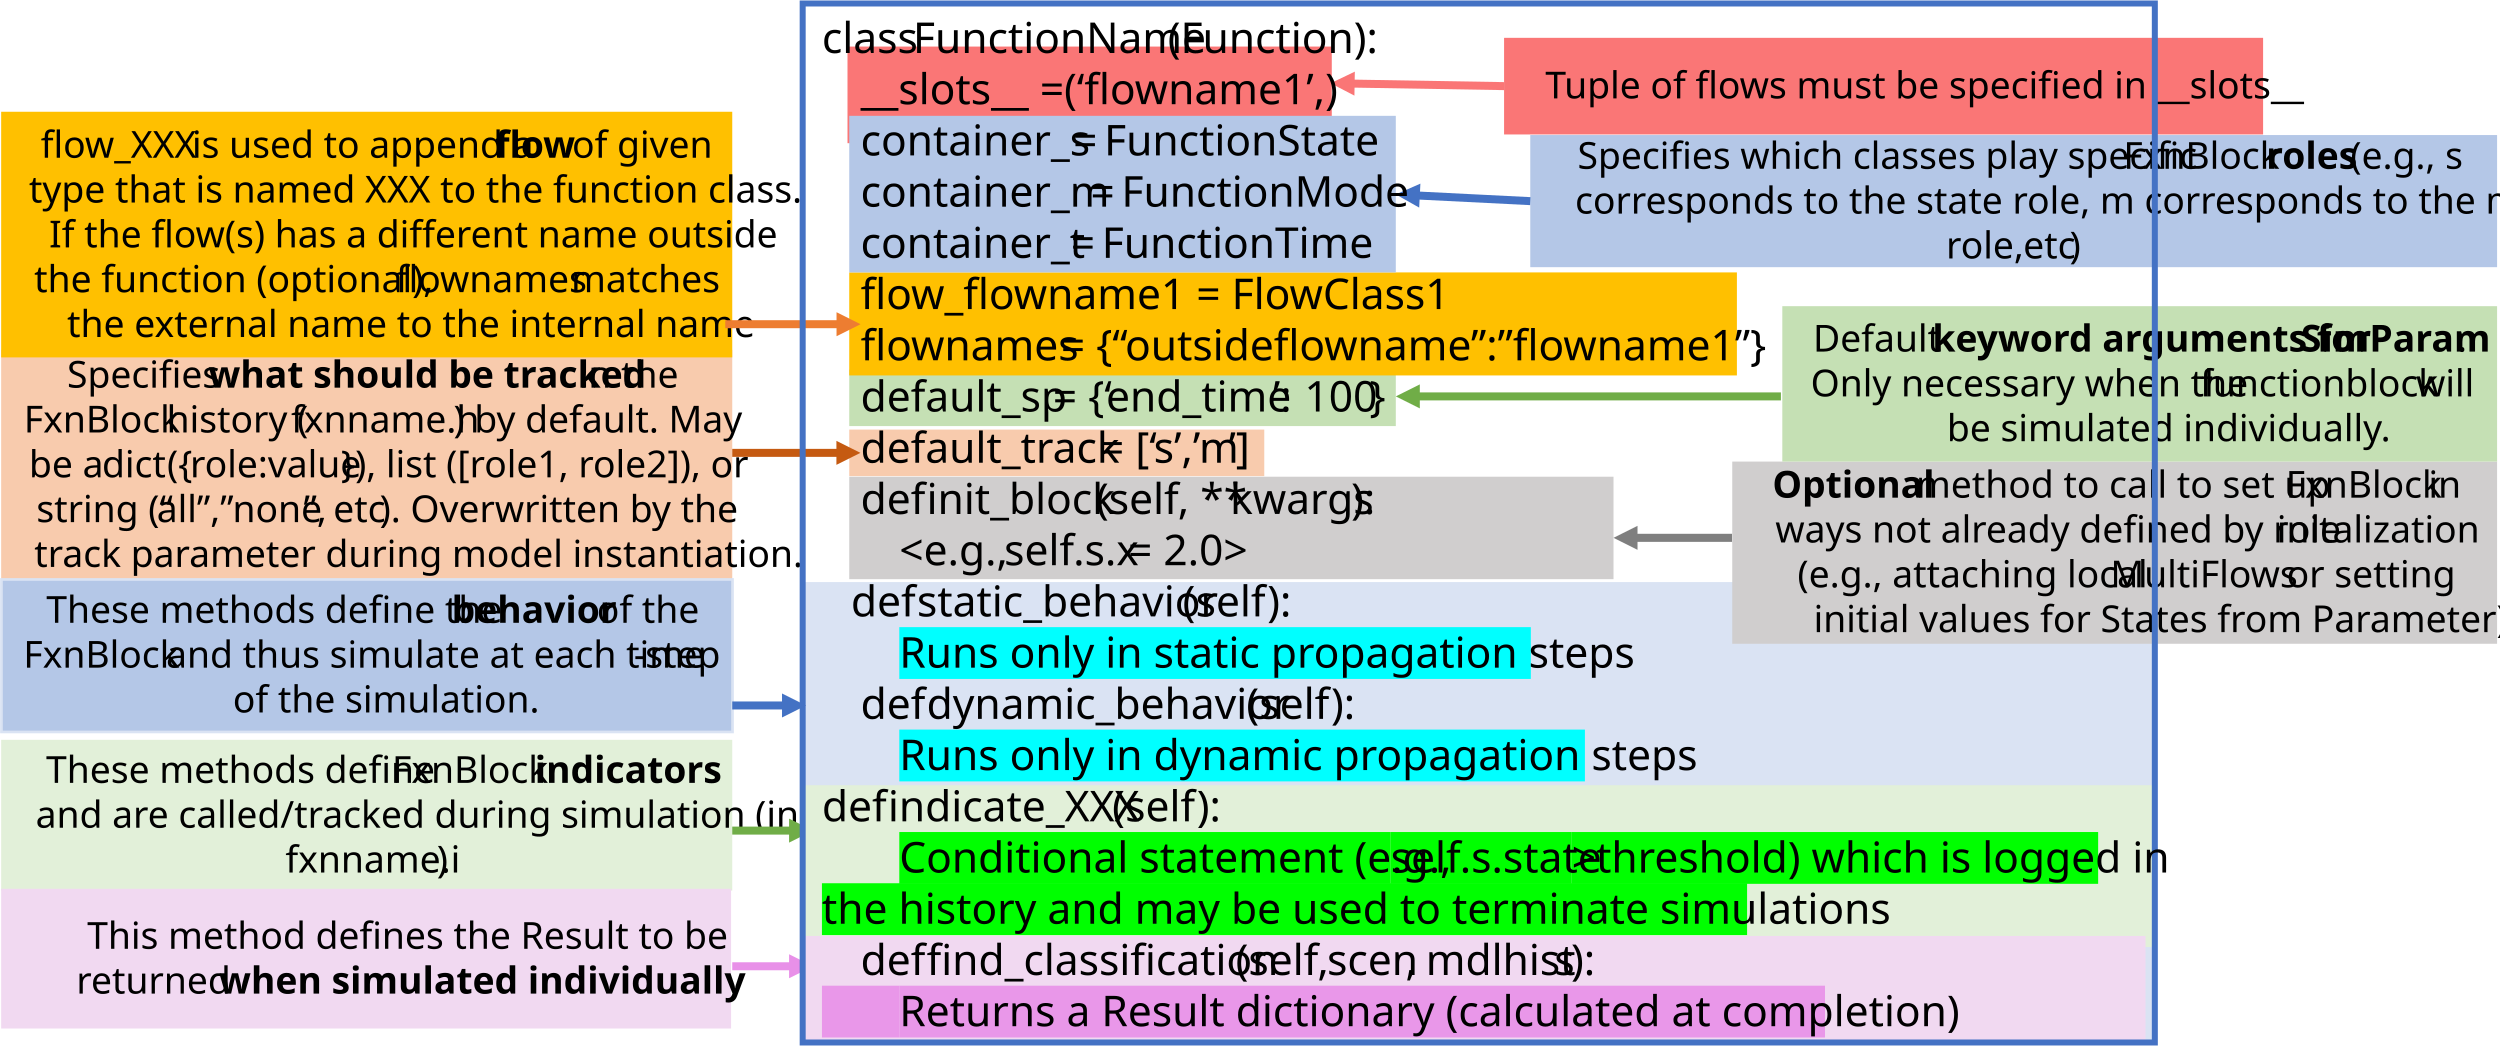
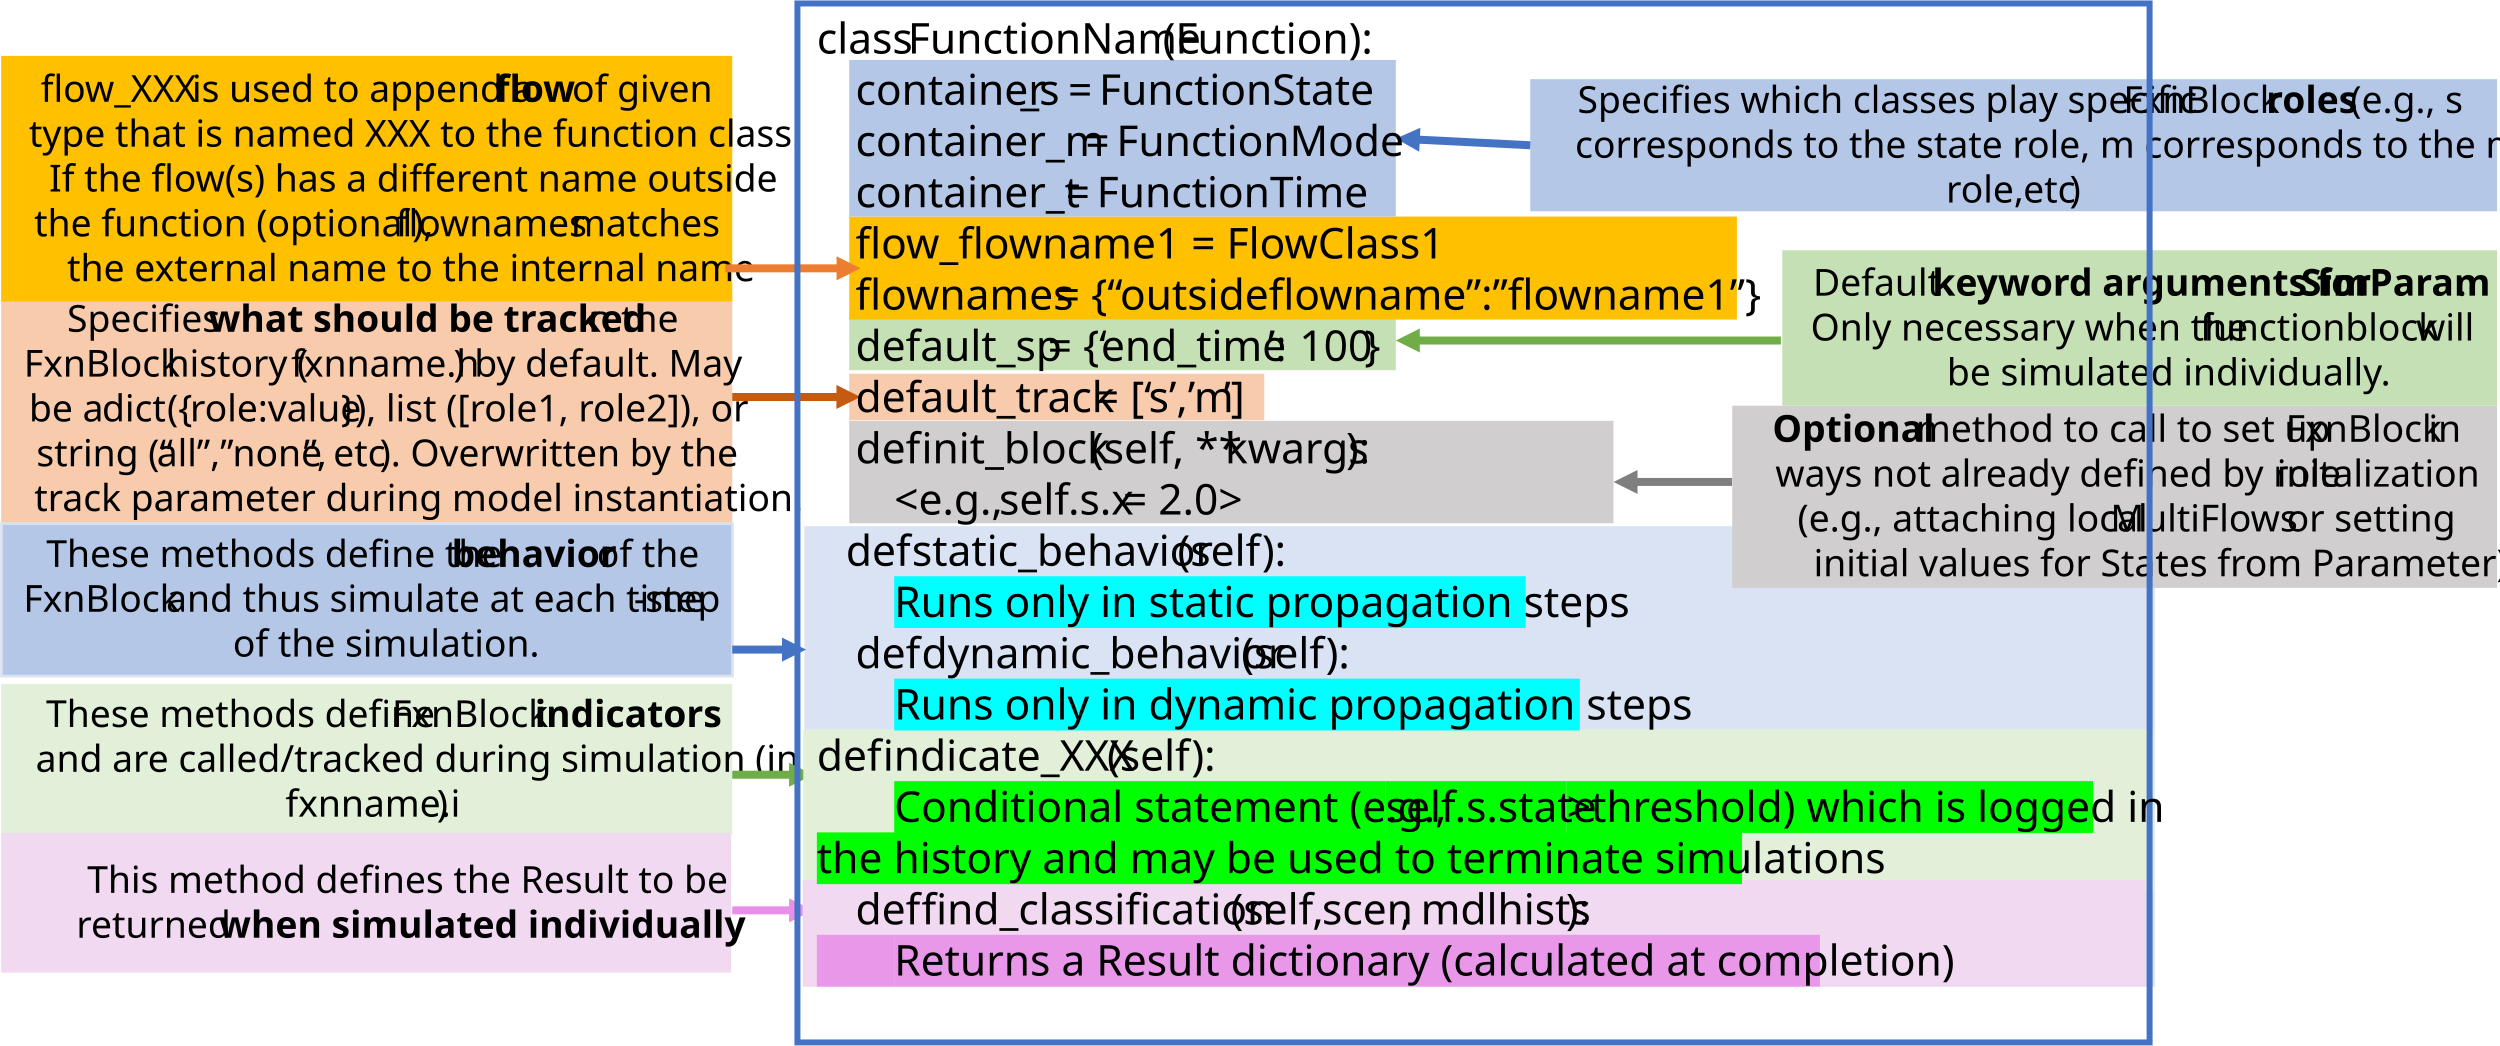
- <svg xmlns="http://www.w3.org/2000/svg" width="4295" height="1827" xml:space="preserve" overflow="hidden">
-   <g transform="translate(2 -42)">
-     <rect x="1454" y="122" width="832" height="166" fill="#FA7676" />
+ <svg xmlns="http://www.w3.org/2000/svg" width="4295" height="1796" xml:space="preserve" overflow="hidden">
+   <g transform="translate(2 -138)">
    <rect x="1380" y="1042" width="2320" height="791" fill="#DAE3F3" />
    <rect x="1457" y="861" width="1313" height="176" fill="#D0CECE" />
    <rect x="1457" y="780" width="713" height="80" fill="#F8CBAD" />
    <rect x="1457" y="677" width="939" height="97" fill="#C5E0B4" />
    <rect x="1457" y="510" width="1525" height="177" fill="#FFC000" />
    <rect x="1457" y="241" width="939" height="269" fill="#B4C7E7" />
    <rect x="0" y="643" width="1256" height="394" fill="#F8CBAD" />
    <text font-family="Calibri,Calibri_MSFontService,sans-serif" font-weight="400" font-size="64" transform="matrix(1 0 0 1 113.181 708)">Specifies </text>
    <text font-family="Calibri,Calibri_MSFontService,sans-serif" font-weight="700" font-size="64" transform="matrix(1 0 0 1 356.098 708)">what should be tracked</text>
    <text font-family="Calibri,Calibri_MSFontService,sans-serif" font-weight="400" font-size="64" transform="matrix(1 0 0 1 992.265 708)">in the </text>
    <text font-family="Calibri,Calibri_MSFontService,sans-serif" font-weight="400" font-size="64" transform="matrix(1 0 0 1 38.9771 785)">FxnBlock</text>
    <text font-family="Calibri,Calibri_MSFontService,sans-serif" font-weight="400" font-size="64" transform="matrix(1 0 0 1 284.185 785)">history (</text>
    <text font-family="Calibri,Calibri_MSFontService,sans-serif" font-weight="400" font-size="64" transform="matrix(1 0 0 1 498.021 785)">fxnname.h</text>
    <text font-family="Calibri,Calibri_MSFontService,sans-serif" font-weight="400" font-size="64" transform="matrix(1 0 0 1 777.031 785)">) by default. May </text>
    <text font-family="Calibri,Calibri_MSFontService,sans-serif" font-weight="400" font-size="64" transform="matrix(1 0 0 1 47.7771 862)">be a </text>
    <text font-family="Calibri,Calibri_MSFontService,sans-serif" font-weight="400" font-size="64" transform="matrix(1 0 0 1 173.246 862)">dict</text>
    <text font-family="Calibri,Calibri_MSFontService,sans-serif" font-weight="400" font-size="64" transform="matrix(1 0 0 1 284.965 862)">({</text>
    <text font-family="Calibri,Calibri_MSFontService,sans-serif" font-weight="400" font-size="64" transform="matrix(1 0 0 1 324.496 862)">role:value</text>
    <text font-family="Calibri,Calibri_MSFontService,sans-serif" font-weight="400" font-size="64" transform="matrix(1 0 0 1 583.775 862)">}), list ([role1, role2]), or </text>
    <text font-family="Calibri,Calibri_MSFontService,sans-serif" font-weight="400" font-size="64" transform="matrix(1 0 0 1 60.45 939)">string (“</text>
    <text font-family="Calibri,Calibri_MSFontService,sans-serif" font-weight="400" font-size="64" transform="matrix(1 0 0 1 267.296 939)">all”,”none</text>
    <text font-family="Calibri,Calibri_MSFontService,sans-serif" font-weight="400" font-size="64" transform="matrix(1 0 0 1 519.402 939)">”, </text>
    <text font-family="Calibri,Calibri_MSFontService,sans-serif" font-weight="400" font-size="64" transform="matrix(1 0 0 1 570.483 939)">etc</text>
    <text font-family="Calibri,Calibri_MSFontService,sans-serif" font-weight="400" font-size="64" transform="matrix(1 0 0 1 650.142 939)">). Overwritten by the </text>
    <text font-family="Calibri,Calibri_MSFontService,sans-serif" font-weight="400" font-size="64" transform="matrix(1 0 0 1 56.875 1016)">track parameter during model instantiation.</text>
    <rect x="0" y="234" width="1256" height="422" fill="#FFC000" />
    <text font-family="Calibri,Calibri_MSFontService,sans-serif" font-weight="400" font-size="64" transform="matrix(1 0 0 1 67.9553 313)">flow_XXX</text>
    <text font-family="Calibri,Calibri_MSFontService,sans-serif" font-weight="400" font-size="64" transform="matrix(1 0 0 1 327.807 313)">is used to append a </text>
    <text font-family="Calibri,Calibri_MSFontService,sans-serif" font-weight="700" font-size="64" transform="matrix(1 0 0 1 848.543 313)">flow </text>
    <text font-family="Calibri,Calibri_MSFontService,sans-serif" font-weight="400" font-size="64" transform="matrix(1 0 0 1 980.772 313)">of given </text>
    <text font-family="Calibri,Calibri_MSFontService,sans-serif" font-weight="400" font-size="64" transform="matrix(1 0 0 1 47.7199 390)">type that is named XXX to the function class. </text>
    <text font-family="Calibri,Calibri_MSFontService,sans-serif" font-weight="400" font-size="64" transform="matrix(1 0 0 1 82.3011 467)">If the flow(s) has a different name outside </text>
    <text font-family="Calibri,Calibri_MSFontService,sans-serif" font-weight="400" font-size="64" transform="matrix(1 0 0 1 56.6574 544)">the function (optional), </text>
    <text font-family="Calibri,Calibri_MSFontService,sans-serif" font-weight="400" font-size="64" transform="matrix(1 0 0 1 677.997 544)">flownames</text>
    <text font-family="Calibri,Calibri_MSFontService,sans-serif" font-weight="400" font-size="64" transform="matrix(1 0 0 1 979.099 544)">matches </text>
    <text font-family="Calibri,Calibri_MSFontService,sans-serif" font-weight="400" font-size="64" transform="matrix(1 0 0 1 113.239 621)">the external name to the internal name</text>
    <rect x="2627" y="274" width="1661" height="227" fill="#B4C7E7" />
    <text font-family="Calibri,Calibri_MSFontService,sans-serif" font-weight="400" font-size="64" transform="matrix(1 0 0 1 2708.17 332)">Specifies which classes play specific </text>
    <text font-family="Calibri,Calibri_MSFontService,sans-serif" font-weight="400" font-size="64" transform="matrix(1 0 0 1 3645.99 332)">FxnBlock</text>
    <text font-family="Calibri,Calibri_MSFontService,sans-serif" font-weight="700" font-size="64" transform="matrix(1 0 0 1 3891.2 332)">roles </text>
    <text font-family="Calibri,Calibri_MSFontService,sans-serif" font-weight="400" font-size="64" transform="matrix(1 0 0 1 4035.94 332)">(e.g., s </text>
    <text font-family="Calibri,Calibri_MSFontService,sans-serif" font-weight="400" font-size="64" transform="matrix(1 0 0 1 2703.98 409)">corresponds to the state role, m corresponds to the mode </text>
    <text font-family="Calibri,Calibri_MSFontService,sans-serif" font-weight="400" font-size="64" transform="matrix(1 0 0 1 3341.38 486)">role, </text>
    <text font-family="Calibri,Calibri_MSFontService,sans-serif" font-weight="400" font-size="64" transform="matrix(1 0 0 1 3473.84 486)">etc</text>
    <text font-family="Calibri,Calibri_MSFontService,sans-serif" font-weight="400" font-size="64" transform="matrix(1 0 0 1 3553.5 486)">)</text>
    <rect x="2974" y="835" width="1314" height="313" fill="#D0CECE" />
    <text font-family="Calibri,Calibri_MSFontService,sans-serif" font-weight="700" font-size="64" transform="matrix(1 0 0 1 3042.97 897)">Optional</text>
    <text font-family="Calibri,Calibri_MSFontService,sans-serif" font-weight="400" font-size="64" transform="matrix(1 0 0 1 3289.65 897)">method to call to set up </text>
    <text font-family="Calibri,Calibri_MSFontService,sans-serif" font-weight="400" font-size="64" transform="matrix(1 0 0 1 3924.85 897)">FxnBlock</text>
    <text font-family="Calibri,Calibri_MSFontService,sans-serif" font-weight="400" font-size="64" transform="matrix(1 0 0 1 4170.06 897)">in </text>
    <text font-family="Calibri,Calibri_MSFontService,sans-serif" font-weight="400" font-size="64" transform="matrix(1 0 0 1 3048.03 974)">ways not already defined by role </text>
    <text font-family="Calibri,Calibri_MSFontService,sans-serif" font-weight="400" font-size="64" transform="matrix(1 0 0 1 3909.59 974)">initalization</text>
    <text font-family="Calibri,Calibri_MSFontService,sans-serif" font-weight="400" font-size="64" transform="matrix(1 0 0 1 3086.12 1051)">(e.g., attaching local </text>
    <text font-family="Calibri,Calibri_MSFontService,sans-serif" font-weight="400" font-size="64" transform="matrix(1 0 0 1 3623.68 1051)">MultiFlows</text>
    <text font-family="Calibri,Calibri_MSFontService,sans-serif" font-weight="400" font-size="64" transform="matrix(1 0 0 1 3926.5 1051)">or setting </text>
    <text font-family="Calibri,Calibri_MSFontService,sans-serif" font-weight="400" font-size="64" transform="matrix(1 0 0 1 3113.76 1128)">initial values for States from Parameter)</text>
    <path d="M2626.76 394.431 2429.99 384.584 2430.68 370.852 2627.45 380.698ZM2436.17 398.661 2396 376 2438.23 357.462Z" fill="#4472C4" />
    <path d="M1244 592.125 1442.04 592.125 1442.04 605.875 1244 605.875ZM1435.16 578.375 1476.41 599.001 1435.16 619.625Z" fill="#ED7D31" />
    <path d="M1256 813.125 1441.83 813.125 1441.83 826.875 1256 826.875ZM1434.95 799.375 1476.2 820 1434.95 840.625Z" fill="#C55A11" />
    <path d="M3.75019e-06-6.875 627.228-6.875 627.228 6.875-3.75019e-06 6.875ZM620.353-20.625 661.603 0 620.353 20.625Z" fill="#70AD47" transform="matrix(-1 0 0 1 3057.6 723)" />
    <path d="M1.21865e-05-6.875 169.222-6.875 169.222 6.875-1.21865e-05 6.875ZM162.347-20.625 203.597 0 162.347 20.625Z" fill="#7F7F7F" transform="matrix(-1 0 0 1 2973.6 966)" />
    <rect x="0.5" y="1037.5" width="1256" height="262" stroke="#DAE3F3" stroke-width="4.583" stroke-miterlimit="8" fill="#B4C7E7" />
    <text font-family="Calibri,Calibri_MSFontService,sans-serif" font-weight="400" font-size="64" transform="matrix(1 0 0 1 77.5458 1112)">These methods define the </text>
    <text font-family="Calibri,Calibri_MSFontService,sans-serif" font-weight="700" font-size="64" transform="matrix(1 0 0 1 773.869 1112)">behavior</text>
    <text font-family="Calibri,Calibri_MSFontService,sans-serif" font-weight="400" font-size="64" transform="matrix(1 0 0 1 1023.32 1112)">of the </text>
    <text font-family="Calibri,Calibri_MSFontService,sans-serif" font-weight="400" font-size="64" transform="matrix(1 0 0 1 38.1521 1189)">FxnBlock</text>
    <text font-family="Calibri,Calibri_MSFontService,sans-serif" font-weight="400" font-size="64" transform="matrix(1 0 0 1 283.36 1189)">and thus simulate at each time</text>
    <text font-family="Calibri,Calibri_MSFontService,sans-serif" font-weight="400" font-size="64" transform="matrix(1 0 0 1 1087 1189)">-</text>
    <text font-family="Calibri,Calibri_MSFontService,sans-serif" font-weight="400" font-size="64" transform="matrix(1 0 0 1 1106.48 1189)">step </text>
    <text font-family="Calibri,Calibri_MSFontService,sans-serif" font-weight="400" font-size="64" transform="matrix(1 0 0 1 398.035 1266)">of the simulation. </text>
    <path d="M1256 1247.12 1348.35 1247.13 1348.35 1260.88 1256 1260.88ZM1341.48 1233.38 1382.73 1254 1341.48 1274.63Z" fill="#4472C4" />
    <rect x="0" y="1313" width="1256" height="259" fill="#E2F0D9" />
    <text font-family="Calibri,Calibri_MSFontService,sans-serif" font-weight="400" font-size="64" transform="matrix(1 0 0 1 77.1108 1387)">These methods define </text>
    <text font-family="Calibri,Calibri_MSFontService,sans-serif" font-weight="400" font-size="64" transform="matrix(1 0 0 1 671.455 1387)">FxnBlock</text>
    <text font-family="Calibri,Calibri_MSFontService,sans-serif" font-weight="700" font-size="64" transform="matrix(1 0 0 1 916.663 1387)">indicators</text>
    <text font-family="Calibri,Calibri_MSFontService,sans-serif" font-weight="400" font-size="64" transform="matrix(1 0 0 1 59.2358 1464)">and are called/tracked during simulation (in </text>
    <text font-family="Calibri,Calibri_MSFontService,sans-serif" font-weight="400" font-size="64" transform="matrix(1 0 0 1 488.259 1541)">fxnname.i</text>
    <text font-family="Calibri,Calibri_MSFontService,sans-serif" font-weight="400" font-size="64" transform="matrix(1 0 0 1 748.363 1541)">)</text>
    <rect x="3060" y="568" width="1228" height="267" fill="#C5E0B4" />
    <text font-family="Calibri,Calibri_MSFontService,sans-serif" font-weight="400" font-size="64" transform="matrix(1 0 0 1 3112.75 646)">Default </text>
    <text font-family="Calibri,Calibri_MSFontService,sans-serif" font-weight="700" font-size="64" transform="matrix(1 0 0 1 3317.74 646)">keyword arguments for </text>
    <text font-family="Calibri,Calibri_MSFontService,sans-serif" font-weight="700" font-size="64" transform="matrix(1 0 0 1 3950.93 646)">SimParam</text>
    <text font-family="Calibri,Calibri_MSFontService,sans-serif" font-weight="400" font-size="64" transform="matrix(1 0 0 1 4219.24 646)">. </text>
    <text font-family="Calibri,Calibri_MSFontService,sans-serif" font-weight="400" font-size="64" transform="matrix(1 0 0 1 3108.68 723)">Only necessary when the </text>
    <text font-family="Calibri,Calibri_MSFontService,sans-serif" font-weight="400" font-size="64" transform="matrix(1 0 0 1 3777.59 723)">functionblock</text>
    <text font-family="Calibri,Calibri_MSFontService,sans-serif" font-weight="400" font-size="64" transform="matrix(1 0 0 1 4148.84 723)">will </text>
    <text font-family="Calibri,Calibri_MSFontService,sans-serif" font-weight="400" font-size="64" transform="matrix(1 0 0 1 3342.77 800)">be simulated individually.</text>
    <path d="M1256 1462.12 1360.5 1462.13 1360.5 1475.88 1256 1475.87ZM1353.62 1448.38 1394.87 1469 1353.62 1489.63Z" fill="#70AD47" />
    <rect x="0" y="1569" width="1254" height="240" fill="#F1D9F1" />
    <text font-family="Calibri,Calibri_MSFontService,sans-serif" font-weight="400" font-size="64" transform="matrix(1 0 0 1 147.821 1672)">This method defines the Result to be </text>
    <text font-family="Calibri,Calibri_MSFontService,sans-serif" font-weight="400" font-size="64" transform="matrix(1 0 0 1 129.144 1749)">returned </text>
    <text font-family="Calibri,Calibri_MSFontService,sans-serif" font-weight="700" font-size="64" transform="matrix(1 0 0 1 374.306 1749)">when simulated individually</text>
    <path d="M1256 1695.12 1360.5 1695.13 1360.5 1708.88 1256 1708.87ZM1353.62 1681.38 1394.87 1702 1353.62 1722.63Z" fill="#E890E8" />
-     <rect x="2582" y="107" width="1304" height="166" fill="#FA7676" />
-     <text font-family="Calibri,Calibri_MSFontService,sans-serif" font-weight="400" font-size="64" transform="matrix(1 0 0 1 2652.88 211)">Tuple of flows must be specified in __slots__</text>
-     <path d="M2582.06 196.832 2318.26 192.445 2318.48 178.697 2582.29 183.083ZM2324.9 206.308 2284 185 2325.59 165.064Z" fill="#FA7676" />
    <rect x="1378" y="1391" width="2321" height="278" fill="#E2F0D9" />
    <rect x="1377" y="1650" width="2307" height="183" fill="#F1D9F1" />
-     <rect x="1377" y="48" width="2323" height="1785" stroke="#4472C4" stroke-width="10.312" stroke-miterlimit="8" fill="none" />
-     <path d="M1543 1119.42 2627.94 1119.42 2627.94 1208.42 1543 1208.42Z" fill="#00FFFF" fill-rule="evenodd" />
-     <path d="M1543 1295.42 2720.87 1295.42 2720.87 1384.42 1543 1384.42Z" fill="#00FFFF" fill-rule="evenodd" />
-     <path d="M1543 1471.42 2387.25 1471.42 2387.25 1560.42 1543 1560.42Z" fill="#00FF00" fill-rule="evenodd" />
-     <path d="M2387.25 1471.42 2698.29 1471.42 2698.29 1560.42 2387.25 1560.42Z" fill="#00FF00" fill-rule="evenodd" />
-     <path d="M2698.29 1471.42 3602.61 1471.42 3602.61 1560.42 2698.29 1560.42Z" fill="#00FF00" fill-rule="evenodd" />
-     <path d="M1410.08 1559.42 2999.49 1559.42 2999.49 1648.42 1410.08 1648.42Z" fill="#00FF00" fill-rule="evenodd" />
-     <path d="M1410.08 1735.42 1543 1735.42 1543 1824.42 1410.08 1824.42Z" fill="#E997E9" fill-rule="evenodd" />
-     <path d="M1543 1735.42 3133.34 1735.42 3133.34 1824.42 1543 1824.42Z" fill="#E997E9" fill-rule="evenodd" />
-     <text font-family="Calibri,Calibri_MSFontService,sans-serif" font-weight="400" font-size="73" transform="matrix(1 0 0 1 1410.08 133)">class </text>
-     <text font-family="Calibri,Calibri_MSFontService,sans-serif" font-weight="400" font-size="73" transform="matrix(1 0 0 1 1566.49 133)">FunctionName</text>
-     <text font-family="Calibri,Calibri_MSFontService,sans-serif" font-weight="400" font-size="73" transform="matrix(1 0 0 1 2004.19 133)">(Function):</text>
-     <text font-family="Calibri,Calibri_MSFontService,sans-serif" font-weight="400" font-size="73" transform="matrix(1 0 0 1 1476.54 221)">__slots__ =(‘flowname1’,)</text>
-     <text font-family="Calibri,Calibri_MSFontService,sans-serif" font-weight="400" font-size="73" transform="matrix(1 0 0 1 1476.54 309)">container_s</text>
-     <text font-family="Calibri,Calibri_MSFontService,sans-serif" font-weight="400" font-size="73" transform="matrix(1 0 0 1 1841.58 309)">= </text>
-     <text font-family="Calibri,Calibri_MSFontService,sans-serif" font-weight="400" font-size="73" transform="matrix(1 0 0 1 1894.86 309)">FunctionState</text>
-     <text font-family="Calibri,Calibri_MSFontService,sans-serif" font-weight="400" font-size="73" transform="matrix(1 0 0 1 1476.54 397)">container_m</text>
-     <text font-family="Calibri,Calibri_MSFontService,sans-serif" font-weight="400" font-size="73" transform="matrix(1 0 0 1 1871.37 397)">= </text>
-     <text font-family="Calibri,Calibri_MSFontService,sans-serif" font-weight="400" font-size="73" transform="matrix(1 0 0 1 1924.65 397)">FunctionMode</text>
-     <text font-family="Calibri,Calibri_MSFontService,sans-serif" font-weight="400" font-size="73" transform="matrix(1 0 0 1 1476.54 485)">container_t</text>
-     <text font-family="Calibri,Calibri_MSFontService,sans-serif" font-weight="400" font-size="73" transform="matrix(1 0 0 1 1837.57 485)">= </text>
-     <text font-family="Calibri,Calibri_MSFontService,sans-serif" font-weight="400" font-size="73" transform="matrix(1 0 0 1 1890.85 485)">FunctionTime</text>
-     <text font-family="Calibri,Calibri_MSFontService,sans-serif" font-weight="400" font-size="73" transform="matrix(1 0 0 1 1476.54 573)">flow_flowname1 = FlowClass1</text>
-     <text font-family="Calibri,Calibri_MSFontService,sans-serif" font-weight="400" font-size="73" transform="matrix(1 0 0 1 1476.54 661)">flownames</text>
-     <text font-family="Calibri,Calibri_MSFontService,sans-serif" font-weight="400" font-size="73" transform="matrix(1 0 0 1 1820.56 661)">= {“outsideflowname”:”flowname1”}</text>
-     <text font-family="Calibri,Calibri_MSFontService,sans-serif" font-weight="400" font-size="73" transform="matrix(1 0 0 1 1476.54 749)">default_sp</text>
-     <text font-family="Calibri,Calibri_MSFontService,sans-serif" font-weight="400" font-size="73" transform="matrix(1 0 0 1 1806.74 749)">= {‘</text>
-     <text font-family="Calibri,Calibri_MSFontService,sans-serif" font-weight="400" font-size="73" transform="matrix(1 0 0 1 1898.16 749)">end_time</text>
-     <text font-family="Calibri,Calibri_MSFontService,sans-serif" font-weight="400" font-size="73" transform="matrix(1 0 0 1 2184.62 749)">’: </text>
-     <text font-family="Calibri,Calibri_MSFontService,sans-serif" font-weight="400" font-size="73" transform="matrix(1 0 0 1 2239.04 749)">100</text>
-     <text font-family="Calibri,Calibri_MSFontService,sans-serif" font-weight="400" font-size="73" transform="matrix(1 0 0 1 2350.76 749)">}</text>
-     <text font-family="Calibri,Calibri_MSFontService,sans-serif" font-weight="400" font-size="73" transform="matrix(1 0 0 1 1476.54 837)">default_track</text>
-     <text font-family="Calibri,Calibri_MSFontService,sans-serif" font-weight="400" font-size="73" transform="matrix(1 0 0 1 1887.73 837)">= [‘</text>
-     <text font-family="Calibri,Calibri_MSFontService,sans-serif" font-weight="400" font-size="73" transform="matrix(1 0 0 1 1980.02 837)">s’,’m</text>
-     <text font-family="Calibri,Calibri_MSFontService,sans-serif" font-weight="400" font-size="73" transform="matrix(1 0 0 1 2108.4 837)">’]</text>
-     <text font-family="Calibri,Calibri_MSFontService,sans-serif" font-weight="400" font-size="73" transform="matrix(1 0 0 1 1476.54 925)">def </text>
-     <text font-family="Calibri,Calibri_MSFontService,sans-serif" font-weight="400" font-size="73" transform="matrix(1 0 0 1 1589.91 925)">init_block</text>
-     <text font-family="Calibri,Calibri_MSFontService,sans-serif" font-weight="400" font-size="73" transform="matrix(1 0 0 1 1880.95 925)">(self, **</text>
-     <text font-family="Calibri,Calibri_MSFontService,sans-serif" font-weight="400" font-size="73" transform="matrix(1 0 0 1 2111.33 925)">kwargs</text>
-     <text font-family="Calibri,Calibri_MSFontService,sans-serif" font-weight="400" font-size="73" transform="matrix(1 0 0 1 2319.18 925)">):</text>
-     <text font-family="Calibri,Calibri_MSFontService,sans-serif" font-weight="400" font-size="73" transform="matrix(1 0 0 1 1543 1013)">&lt;e.g., </text>
-     <text font-family="Calibri,Calibri_MSFontService,sans-serif" font-weight="400" font-size="73" transform="matrix(1 0 0 1 1723.1 1013)">self.s.x</text>
-     <text font-family="Calibri,Calibri_MSFontService,sans-serif" font-weight="400" font-size="73" transform="matrix(1 0 0 1 1935.93 1013)">= 2.0&gt;</text>
-     <text font-family="Calibri,Calibri_MSFontService,sans-serif" font-weight="400" font-size="73" transform="matrix(1 0 0 1 1459.92 1101)">def </text>
-     <text font-family="Calibri,Calibri_MSFontService,sans-serif" font-weight="400" font-size="73" transform="matrix(1 0 0 1 1573.29 1101)">static_behavior</text>
-     <text font-family="Calibri,Calibri_MSFontService,sans-serif" font-weight="400" font-size="73" transform="matrix(1 0 0 1 2029.72 1101)">(</text>
-     <text font-family="Calibri,Calibri_MSFontService,sans-serif" font-weight="400" font-size="73" transform="matrix(1 0 0 1 2052.07 1101)">self):</text>
-     <text font-family="Calibri,Calibri_MSFontService,sans-serif" font-weight="400" font-size="73" transform="matrix(1 0 0 1 1543 1189)">Runs only in static propagation steps</text>
-     <text font-family="Calibri,Calibri_MSFontService,sans-serif" font-weight="400" font-size="73" transform="matrix(1 0 0 1 1476.54 1277)">def </text>
-     <text font-family="Calibri,Calibri_MSFontService,sans-serif" font-weight="400" font-size="73" transform="matrix(1 0 0 1 1589.91 1277)">dynamic_behavior</text>
-     <text font-family="Calibri,Calibri_MSFontService,sans-serif" font-weight="400" font-size="73" transform="matrix(1 0 0 1 2139.27 1277)">(</text>
-     <text font-family="Calibri,Calibri_MSFontService,sans-serif" font-weight="400" font-size="73" transform="matrix(1 0 0 1 2161.61 1277)">self):</text>
-     <text font-family="Calibri,Calibri_MSFontService,sans-serif" font-weight="400" font-size="73" transform="matrix(1 0 0 1 1543 1365)">Runs only in dynamic propagation steps</text>
-     <text font-family="Calibri,Calibri_MSFontService,sans-serif" font-weight="400" font-size="73" transform="matrix(1 0 0 1 1410.08 1453)">def </text>
-     <text font-family="Calibri,Calibri_MSFontService,sans-serif" font-weight="400" font-size="73" transform="matrix(1 0 0 1 1523.45 1453)">indicate_XXX</text>
-     <text font-family="Calibri,Calibri_MSFontService,sans-serif" font-weight="400" font-size="73" transform="matrix(1 0 0 1 1908.66 1453)">(</text>
-     <text font-family="Calibri,Calibri_MSFontService,sans-serif" font-weight="400" font-size="73" transform="matrix(1 0 0 1 1931 1453)">self):</text>
-     <text font-family="Calibri,Calibri_MSFontService,sans-serif" font-weight="400" font-size="73" transform="matrix(1 0 0 1 1543 1541)">Conditional statement (e.g., </text>
-     <text font-family="Calibri,Calibri_MSFontService,sans-serif" font-weight="400" font-size="73" transform="matrix(1 0 0 1 2387.25 1541)">self.s.state</text>
-     <text font-family="Calibri,Calibri_MSFontService,sans-serif" font-weight="400" font-size="73" transform="matrix(1 0 0 1 2698.29 1541)">&gt;threshold) which is logged in </text>
-     <text font-family="Calibri,Calibri_MSFontService,sans-serif" font-weight="400" font-size="73" transform="matrix(1 0 0 1 1410.08 1629)">the history and may be used to terminate simulations</text>
-     <text font-family="Calibri,Calibri_MSFontService,sans-serif" font-weight="400" font-size="73" transform="matrix(1 0 0 1 1476.54 1717)">def </text>
-     <text font-family="Calibri,Calibri_MSFontService,sans-serif" font-weight="400" font-size="73" transform="matrix(1 0 0 1 1589.91 1717)">find_classification</text>
-     <text font-family="Calibri,Calibri_MSFontService,sans-serif" font-weight="400" font-size="73" transform="matrix(1 0 0 1 2120.84 1717)">(self, </text>
-     <text font-family="Calibri,Calibri_MSFontService,sans-serif" font-weight="400" font-size="73" transform="matrix(1 0 0 1 2277.89 1717)">scen</text>
-     <text font-family="Calibri,Calibri_MSFontService,sans-serif" font-weight="400" font-size="73" transform="matrix(1 0 0 1 2412.52 1717)">,</text>
-     <text font-family="Calibri,Calibri_MSFontService,sans-serif" font-weight="400" font-size="73" transform="matrix(1 0 0 1 2447.47 1717)">mdlhist</text>
-     <text font-family="Calibri,Calibri_MSFontService,sans-serif" font-weight="400" font-size="73" transform="matrix(1 0 0 1 2668.37 1717)">s</text>
-     <text font-family="Calibri,Calibri_MSFontService,sans-serif" font-weight="400" font-size="73" transform="matrix(1 0 0 1 2697.01 1717)">):</text>
-     <text font-family="Calibri,Calibri_MSFontService,sans-serif" font-weight="400" font-size="73" transform="matrix(1 0 0 1 1410.08 1805)">        </text>
-     <text font-family="Calibri,Calibri_MSFontService,sans-serif" font-weight="400" font-size="73" transform="matrix(1 0 0 1 1543 1805)">Returns a Result dictionary (calculated at completion)</text>
+     <rect x="1368" y="144" width="2323" height="1785" stroke="#4472C4" stroke-width="10.312" stroke-miterlimit="8" fill="none" />
+     <path d="M1534.27 1127.98 2619.21 1127.98 2619.21 1216.98 1534.27 1216.98Z" fill="#00FFFF" fill-rule="evenodd" />
+     <path d="M1534.27 1303.98 2712.14 1303.98 2712.14 1392.98 1534.27 1392.98Z" fill="#00FFFF" fill-rule="evenodd" />
+     <path d="M1534.27 1479.98 2378.52 1479.98 2378.52 1568.98 1534.27 1568.98Z" fill="#00FF00" fill-rule="evenodd" />
+     <path d="M2378.52 1479.98 2689.56 1479.98 2689.56 1568.98 2378.52 1568.98Z" fill="#00FF00" fill-rule="evenodd" />
+     <path d="M2689.56 1479.98 3593.88 1479.98 3593.88 1568.98 2689.56 1568.98Z" fill="#00FF00" fill-rule="evenodd" />
+     <path d="M1401.35 1567.98 2990.76 1567.98 2990.76 1656.98 1401.35 1656.98Z" fill="#00FF00" fill-rule="evenodd" />
+     <path d="M1401.35 1743.98 1534.27 1743.98 1534.27 1832.98 1401.35 1832.98Z" fill="#E997E9" fill-rule="evenodd" />
+     <path d="M1534.27 1743.98 3124.61 1743.98 3124.61 1832.98 1534.27 1832.98Z" fill="#E997E9" fill-rule="evenodd" />
+     <text font-family="Calibri,Calibri_MSFontService,sans-serif" font-weight="400" font-size="73" transform="matrix(1 0 0 1 1401.35 230)">class </text>
+     <text font-family="Calibri,Calibri_MSFontService,sans-serif" font-weight="400" font-size="73" transform="matrix(1 0 0 1 1557.76 230)">FunctionName</text>
+     <text font-family="Calibri,Calibri_MSFontService,sans-serif" font-weight="400" font-size="73" transform="matrix(1 0 0 1 1995.46 230)">(Function):</text>
+     <text font-family="Calibri,Calibri_MSFontService,sans-serif" font-weight="400" font-size="73" transform="matrix(1 0 0 1 1467.81 318)">container</text>
+     <text font-family="Calibri,Calibri_MSFontService,sans-serif" font-weight="400" font-size="73" transform="matrix(1 0 0 1 1750.92 318)">_s</text>
+     <text font-family="Calibri,Calibri_MSFontService,sans-serif" font-weight="400" font-size="73" transform="matrix(1 0 0 1 1832.85 318)">= </text>
+     <text font-family="Calibri,Calibri_MSFontService,sans-serif" font-weight="400" font-size="73" transform="matrix(1 0 0 1 1886.13 318)">FunctionState</text>
+     <text font-family="Calibri,Calibri_MSFontService,sans-serif" font-weight="400" font-size="73" transform="matrix(1 0 0 1 1467.81 406)">container_m</text>
+     <text font-family="Calibri,Calibri_MSFontService,sans-serif" font-weight="400" font-size="73" transform="matrix(1 0 0 1 1862.64 406)">= </text>
+     <text font-family="Calibri,Calibri_MSFontService,sans-serif" font-weight="400" font-size="73" transform="matrix(1 0 0 1 1915.92 406)">FunctionMode</text>
+     <text font-family="Calibri,Calibri_MSFontService,sans-serif" font-weight="400" font-size="73" transform="matrix(1 0 0 1 1467.81 494)">container_t</text>
+     <text font-family="Calibri,Calibri_MSFontService,sans-serif" font-weight="400" font-size="73" transform="matrix(1 0 0 1 1828.84 494)">= </text>
+     <text font-family="Calibri,Calibri_MSFontService,sans-serif" font-weight="400" font-size="73" transform="matrix(1 0 0 1 1882.12 494)">FunctionTime</text>
+     <text font-family="Calibri,Calibri_MSFontService,sans-serif" font-weight="400" font-size="73" transform="matrix(1 0 0 1 1467.81 582)">flow_flowname1 = FlowClass1</text>
+     <text font-family="Calibri,Calibri_MSFontService,sans-serif" font-weight="400" font-size="73" transform="matrix(1 0 0 1 1467.81 670)">flownames</text>
+     <text font-family="Calibri,Calibri_MSFontService,sans-serif" font-weight="400" font-size="73" transform="matrix(1 0 0 1 1811.83 670)">= {“outsideflowname”:”flowname1”}</text>
+     <text font-family="Calibri,Calibri_MSFontService,sans-serif" font-weight="400" font-size="73" transform="matrix(1 0 0 1 1467.81 758)">default_sp</text>
+     <text font-family="Calibri,Calibri_MSFontService,sans-serif" font-weight="400" font-size="73" transform="matrix(1 0 0 1 1798.01 758)">= {‘</text>
+     <text font-family="Calibri,Calibri_MSFontService,sans-serif" font-weight="400" font-size="73" transform="matrix(1 0 0 1 1889.43 758)">end_time</text>
+     <text font-family="Calibri,Calibri_MSFontService,sans-serif" font-weight="400" font-size="73" transform="matrix(1 0 0 1 2175.89 758)">’: </text>
+     <text font-family="Calibri,Calibri_MSFontService,sans-serif" font-weight="400" font-size="73" transform="matrix(1 0 0 1 2230.31 758)">100</text>
+     <text font-family="Calibri,Calibri_MSFontService,sans-serif" font-weight="400" font-size="73" transform="matrix(1 0 0 1 2342.03 758)">}</text>
+     <text font-family="Calibri,Calibri_MSFontService,sans-serif" font-weight="400" font-size="73" transform="matrix(1 0 0 1 1467.81 846)">default_track</text>
+     <text font-family="Calibri,Calibri_MSFontService,sans-serif" font-weight="400" font-size="73" transform="matrix(1 0 0 1 1879 846)">= [‘</text>
+     <text font-family="Calibri,Calibri_MSFontService,sans-serif" font-weight="400" font-size="73" transform="matrix(1 0 0 1 1971.29 846)">s’,’m</text>
+     <text font-family="Calibri,Calibri_MSFontService,sans-serif" font-weight="400" font-size="73" transform="matrix(1 0 0 1 2099.67 846)">’]</text>
+     <text font-family="Calibri,Calibri_MSFontService,sans-serif" font-weight="400" font-size="73" transform="matrix(1 0 0 1 1467.81 934)">def </text>
+     <text font-family="Calibri,Calibri_MSFontService,sans-serif" font-weight="400" font-size="73" transform="matrix(1 0 0 1 1581.18 934)">init_block</text>
+     <text font-family="Calibri,Calibri_MSFontService,sans-serif" font-weight="400" font-size="73" transform="matrix(1 0 0 1 1872.22 934)">(self, **</text>
+     <text font-family="Calibri,Calibri_MSFontService,sans-serif" font-weight="400" font-size="73" transform="matrix(1 0 0 1 2102.6 934)">kwargs</text>
+     <text font-family="Calibri,Calibri_MSFontService,sans-serif" font-weight="400" font-size="73" transform="matrix(1 0 0 1 2310.45 934)">):</text>
+     <text font-family="Calibri,Calibri_MSFontService,sans-serif" font-weight="400" font-size="73" transform="matrix(1 0 0 1 1534.27 1022)">&lt;e.g., </text>
+     <text font-family="Calibri,Calibri_MSFontService,sans-serif" font-weight="400" font-size="73" transform="matrix(1 0 0 1 1714.37 1022)">self.s.x</text>
+     <text font-family="Calibri,Calibri_MSFontService,sans-serif" font-weight="400" font-size="73" transform="matrix(1 0 0 1 1927.2 1022)">= 2.0&gt;</text>
+     <text font-family="Calibri,Calibri_MSFontService,sans-serif" font-weight="400" font-size="73" transform="matrix(1 0 0 1 1451.19 1110)">def </text>
+     <text font-family="Calibri,Calibri_MSFontService,sans-serif" font-weight="400" font-size="73" transform="matrix(1 0 0 1 1564.56 1110)">static_behavior</text>
+     <text font-family="Calibri,Calibri_MSFontService,sans-serif" font-weight="400" font-size="73" transform="matrix(1 0 0 1 2020.99 1110)">(self):</text>
+     <text font-family="Calibri,Calibri_MSFontService,sans-serif" font-weight="400" font-size="73" transform="matrix(1 0 0 1 1534.27 1198)">Runs only in static propagation steps</text>
+     <text font-family="Calibri,Calibri_MSFontService,sans-serif" font-weight="400" font-size="73" transform="matrix(1 0 0 1 1467.81 1286)">def </text>
+     <text font-family="Calibri,Calibri_MSFontService,sans-serif" font-weight="400" font-size="73" transform="matrix(1 0 0 1 1581.18 1286)">dynamic_behavior</text>
+     <text font-family="Calibri,Calibri_MSFontService,sans-serif" font-weight="400" font-size="73" transform="matrix(1 0 0 1 2130.54 1286)">(self):</text>
+     <text font-family="Calibri,Calibri_MSFontService,sans-serif" font-weight="400" font-size="73" transform="matrix(1 0 0 1 1534.27 1374)">Runs only in dynamic propagation steps</text>
+     <text font-family="Calibri,Calibri_MSFontService,sans-serif" font-weight="400" font-size="73" transform="matrix(1 0 0 1 1401.35 1462)">def </text>
+     <text font-family="Calibri,Calibri_MSFontService,sans-serif" font-weight="400" font-size="73" transform="matrix(1 0 0 1 1514.72 1462)">indicate_XXX</text>
+     <text font-family="Calibri,Calibri_MSFontService,sans-serif" font-weight="400" font-size="73" transform="matrix(1 0 0 1 1899.93 1462)">(self):</text>
+     <text font-family="Calibri,Calibri_MSFontService,sans-serif" font-weight="400" font-size="73" transform="matrix(1 0 0 1 1534.27 1550)">Conditional statement (e.g., </text>
+     <text font-family="Calibri,Calibri_MSFontService,sans-serif" font-weight="400" font-size="73" transform="matrix(1 0 0 1 2378.52 1550)">self.s.state</text>
+     <text font-family="Calibri,Calibri_MSFontService,sans-serif" font-weight="400" font-size="73" transform="matrix(1 0 0 1 2689.56 1550)">&gt;threshold) which is logged in </text>
+     <text font-family="Calibri,Calibri_MSFontService,sans-serif" font-weight="400" font-size="73" transform="matrix(1 0 0 1 1401.35 1638)">the history and may be used to terminate simulations</text>
+     <text font-family="Calibri,Calibri_MSFontService,sans-serif" font-weight="400" font-size="73" transform="matrix(1 0 0 1 1467.81 1726)">def </text>
+     <text font-family="Calibri,Calibri_MSFontService,sans-serif" font-weight="400" font-size="73" transform="matrix(1 0 0 1 1581.18 1726)">find_classification</text>
+     <text font-family="Calibri,Calibri_MSFontService,sans-serif" font-weight="400" font-size="73" transform="matrix(1 0 0 1 2112.11 1726)">(self, </text>
+     <text font-family="Calibri,Calibri_MSFontService,sans-serif" font-weight="400" font-size="73" transform="matrix(1 0 0 1 2269.16 1726)">scen</text>
+     <text font-family="Calibri,Calibri_MSFontService,sans-serif" font-weight="400" font-size="73" transform="matrix(1 0 0 1 2403.79 1726)">, </text>
+     <text font-family="Calibri,Calibri_MSFontService,sans-serif" font-weight="400" font-size="73" transform="matrix(1 0 0 1 2438.74 1726)">mdlhists</text>
+     <text font-family="Calibri,Calibri_MSFontService,sans-serif" font-weight="400" font-size="73" transform="matrix(1 0 0 1 2688.28 1726)">):</text>
+     <text font-family="Calibri,Calibri_MSFontService,sans-serif" font-weight="400" font-size="73" transform="matrix(1 0 0 1 1401.35 1814)">        </text>
+     <text font-family="Calibri,Calibri_MSFontService,sans-serif" font-weight="400" font-size="73" transform="matrix(1 0 0 1 1534.27 1814)">Returns a Result dictionary (calculated at completion)</text>
  </g>
</svg>
